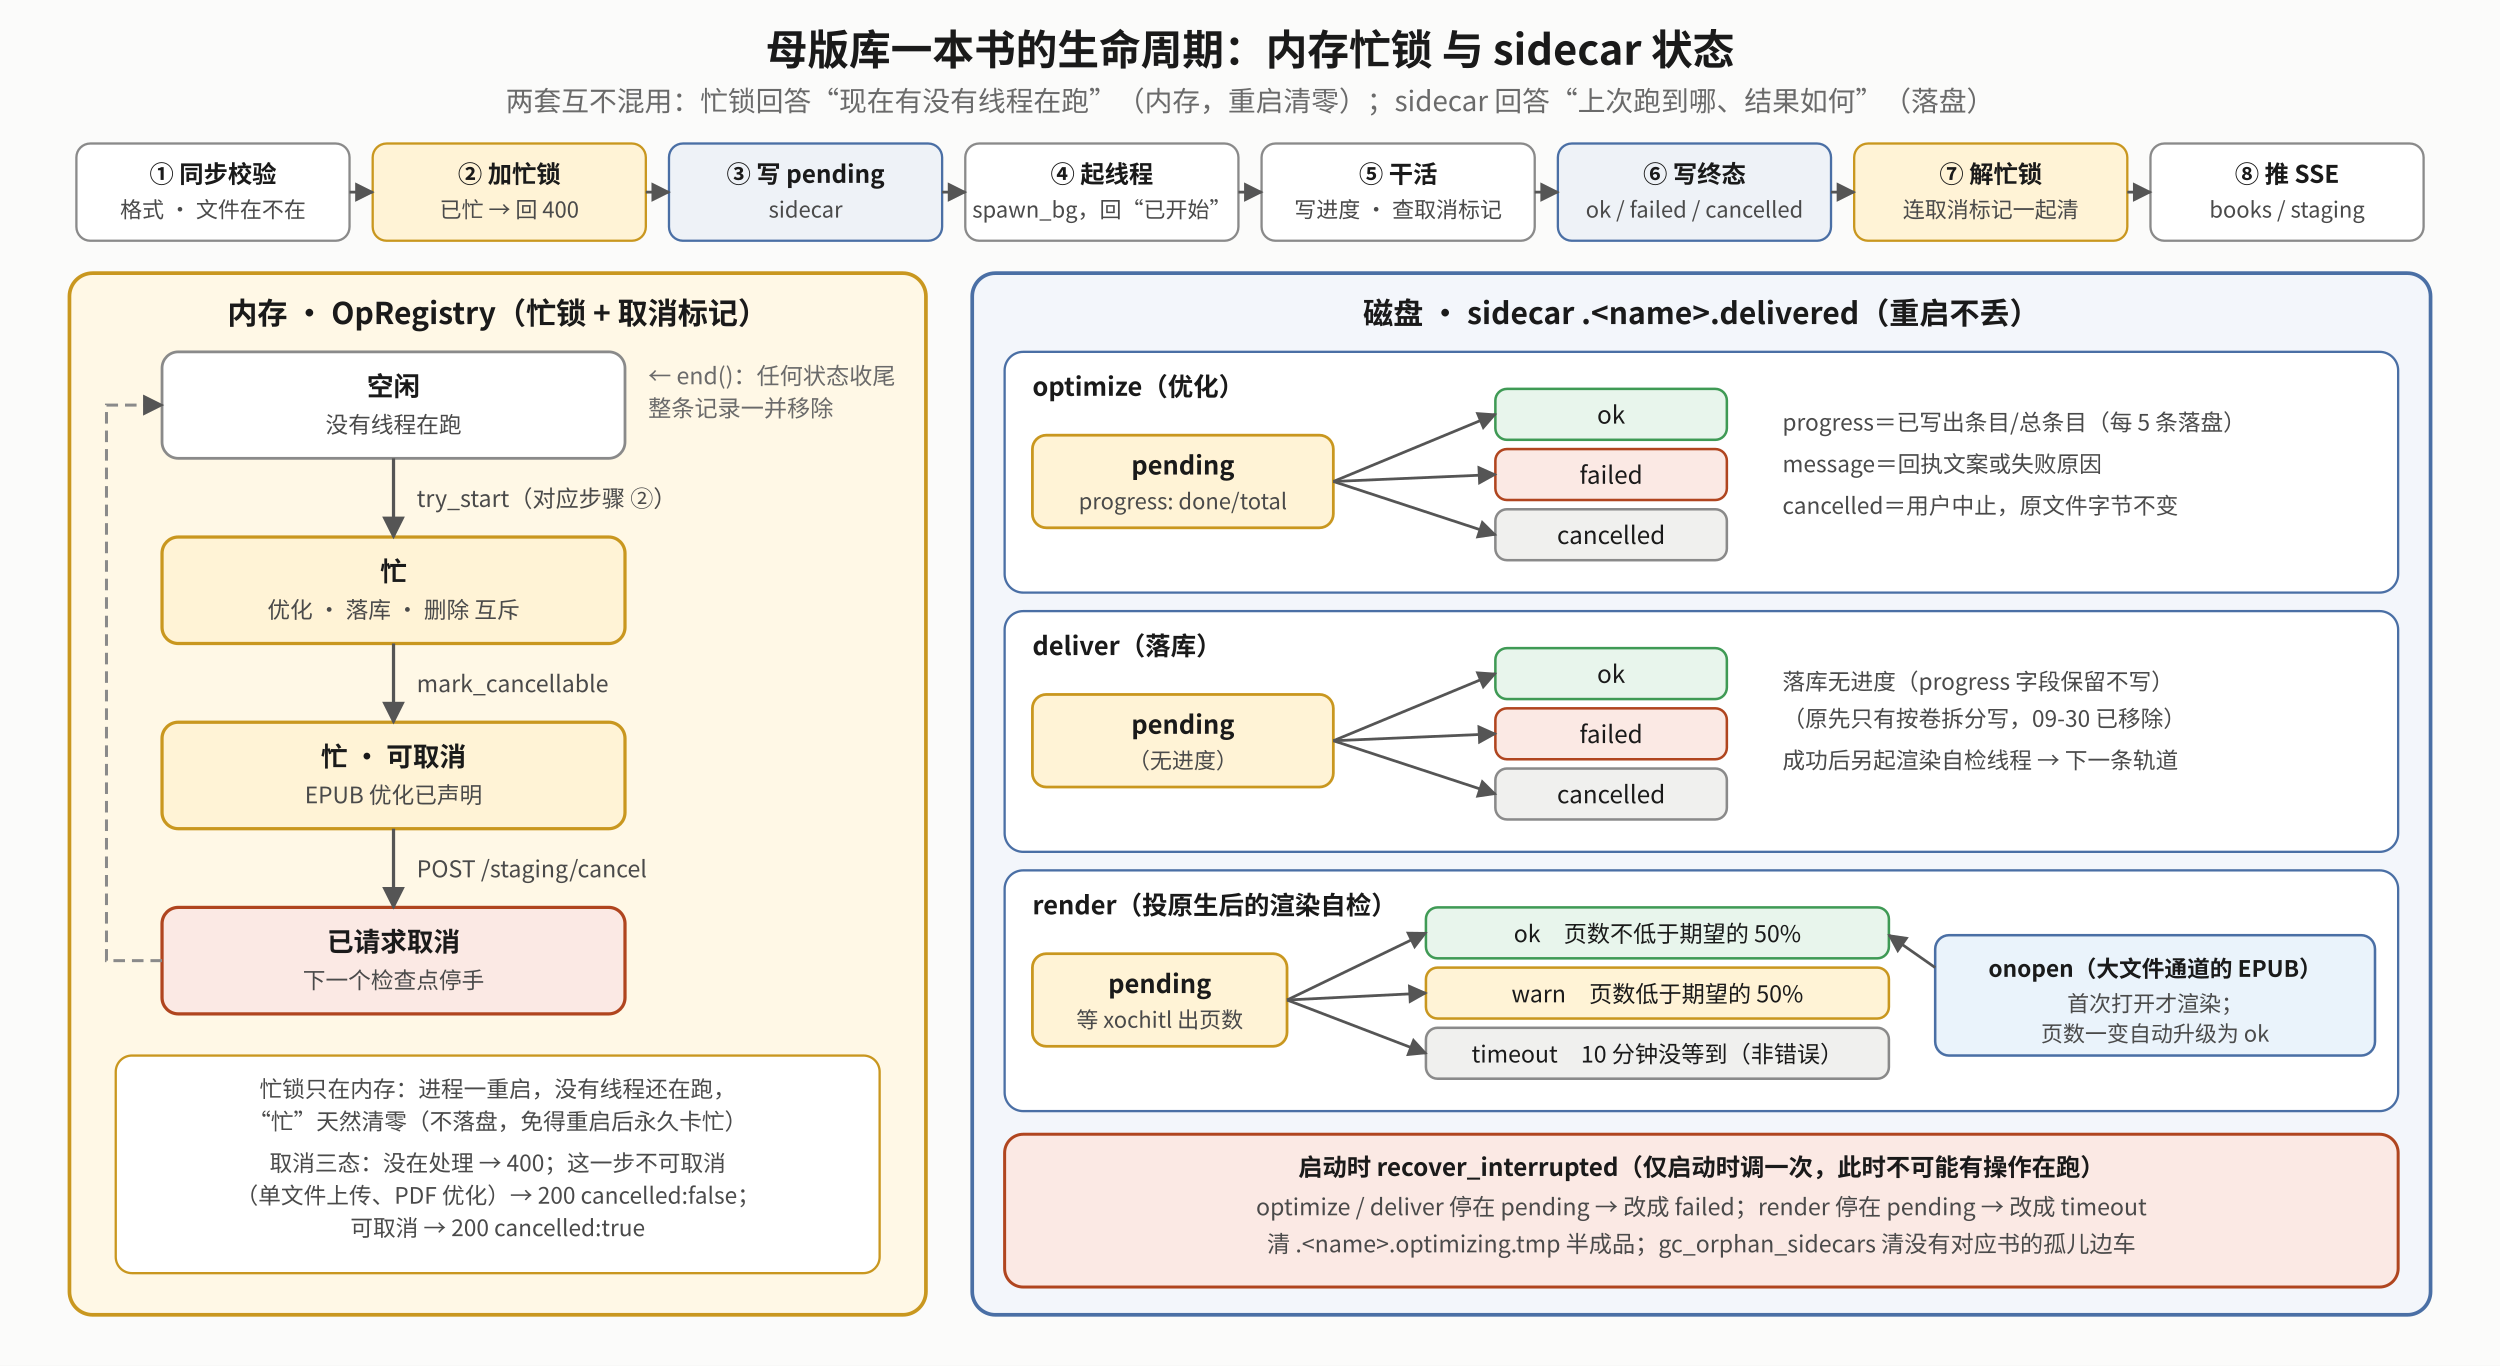
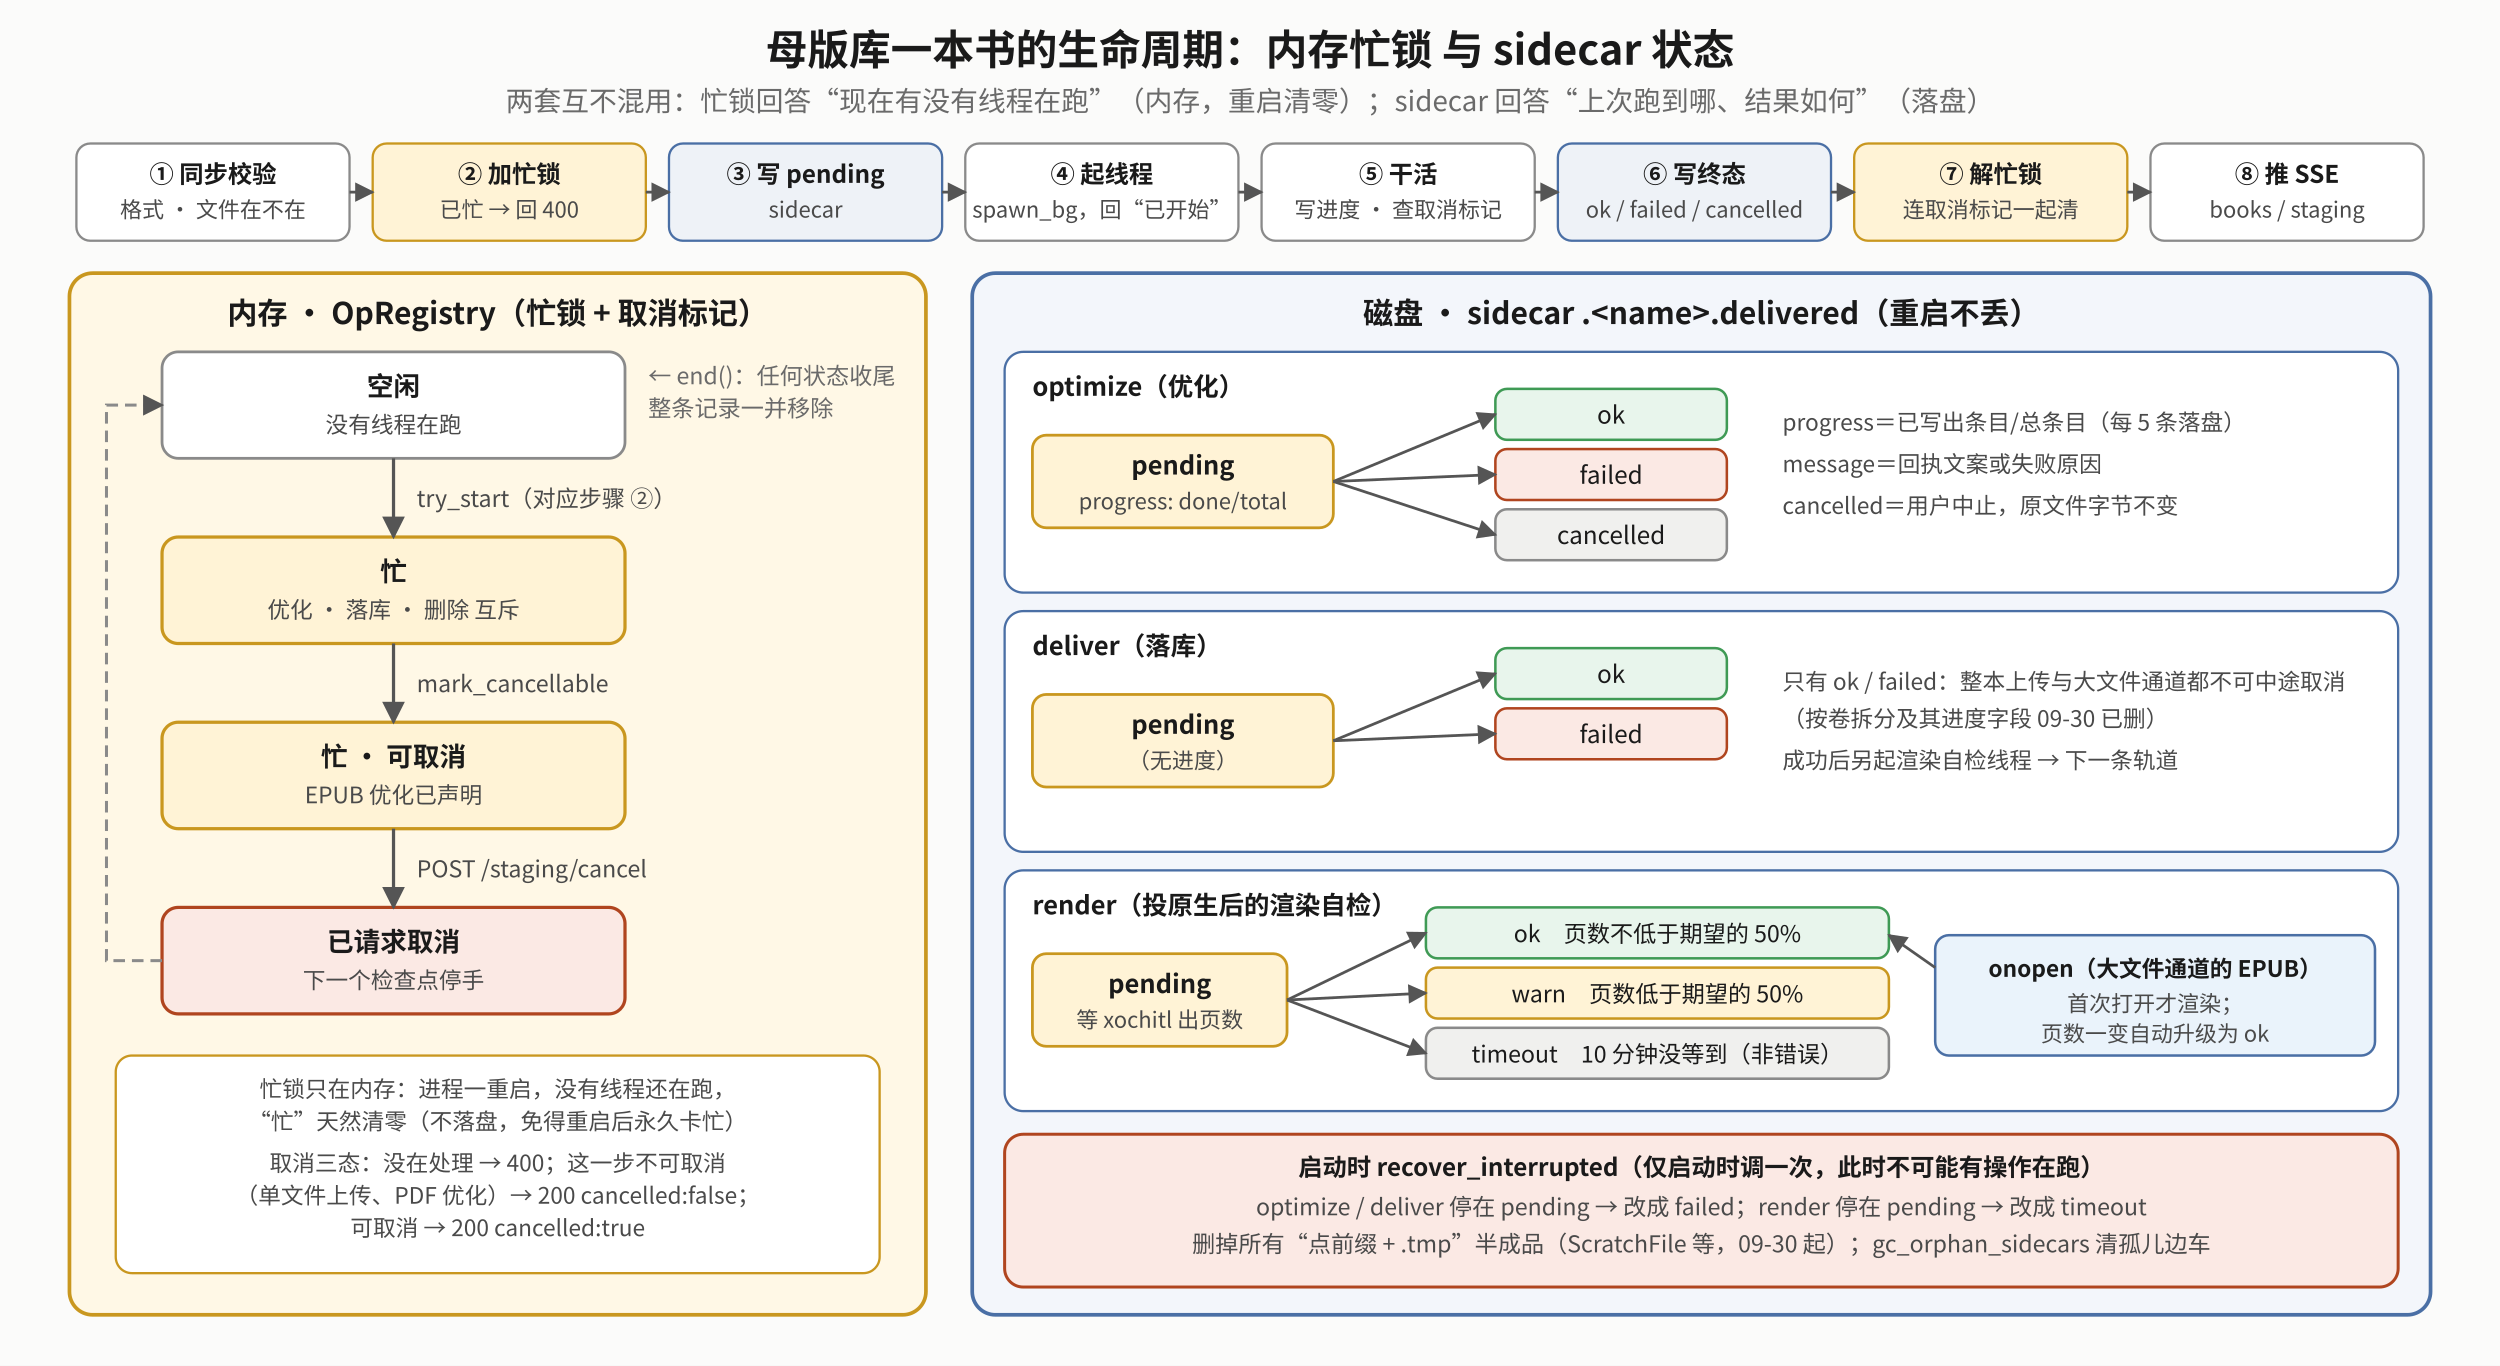
<svg xmlns="http://www.w3.org/2000/svg" viewBox="0 0 1080 590" font-family="Noto Sans CJK SC, sans-serif">
  <defs>
    <marker id="bil-a" viewBox="0 0 10 10" refX="9" refY="5" markerWidth="7" markerHeight="7" orient="auto-start-reverse">
      <path d="M0,0 L10,5 L0,10 z" fill="#555" />
    </marker>
  </defs>
  <rect x="0" y="0" width="1080" height="590" fill="#fbfbfa" />
  <text x="540" y="28" text-anchor="middle" font-size="18" font-weight="bold" fill="#1a1a1a">母版库一本书的生命周期：内存忙锁 与 sidecar 状态</text>
  <text x="540" y="48" text-anchor="middle" font-size="12" fill="#6a6a6a">两套互不混用：忙锁回答“现在有没有线程在跑”（内存，重启清零）；sidecar 回答“上次跑到哪、结果如何”（落盘）</text>
  <rect x="33" y="62" width="118" height="42" rx="6" fill="#ffffff" stroke="#8a8a8a" stroke-width="1" />
  <text x="92" y="79" text-anchor="middle" font-size="10.5" font-weight="bold" fill="#1a1a1a">① 同步校验</text>
  <text x="92" y="94" text-anchor="middle" font-size="9.5" fill="#4a4a4a">格式 · 文件在不在</text>
  <rect x="161" y="62" width="118" height="42" rx="6" fill="#fff3d6" stroke="#c9971f" stroke-width="1" />
  <text x="220" y="79" text-anchor="middle" font-size="10.5" font-weight="bold" fill="#1a1a1a">② 加忙锁</text>
  <text x="220" y="94" text-anchor="middle" font-size="9.5" fill="#4a4a4a">已忙 → 回 400</text>
  <rect x="289" y="62" width="118" height="42" rx="6" fill="#eef2f7" stroke="#4a6fa5" stroke-width="1" />
  <text x="348" y="79" text-anchor="middle" font-size="10.5" font-weight="bold" fill="#1a1a1a">③ 写 pending</text>
  <text x="348" y="94" text-anchor="middle" font-size="9.5" fill="#4a4a4a">sidecar</text>
  <rect x="417" y="62" width="118" height="42" rx="6" fill="#ffffff" stroke="#8a8a8a" stroke-width="1" />
  <text x="476" y="79" text-anchor="middle" font-size="10.5" font-weight="bold" fill="#1a1a1a">④ 起线程</text>
  <text x="476" y="94" text-anchor="middle" font-size="9.5" fill="#4a4a4a">spawn_bg，回“已开始”</text>
  <rect x="545" y="62" width="118" height="42" rx="6" fill="#ffffff" stroke="#8a8a8a" stroke-width="1" />
  <text x="604" y="79" text-anchor="middle" font-size="10.5" font-weight="bold" fill="#1a1a1a">⑤ 干活</text>
  <text x="604" y="94" text-anchor="middle" font-size="9.5" fill="#4a4a4a">写进度 · 查取消标记</text>
  <rect x="673" y="62" width="118" height="42" rx="6" fill="#eef2f7" stroke="#4a6fa5" stroke-width="1" />
  <text x="732" y="79" text-anchor="middle" font-size="10.5" font-weight="bold" fill="#1a1a1a">⑥ 写终态</text>
  <text x="732" y="94" text-anchor="middle" font-size="9.5" fill="#4a4a4a">ok / failed / cancelled</text>
  <rect x="801" y="62" width="118" height="42" rx="6" fill="#fff3d6" stroke="#c9971f" stroke-width="1" />
  <text x="860" y="79" text-anchor="middle" font-size="10.5" font-weight="bold" fill="#1a1a1a">⑦ 解忙锁</text>
  <text x="860" y="94" text-anchor="middle" font-size="9.5" fill="#4a4a4a">连取消标记一起清</text>
  <rect x="929" y="62" width="118" height="42" rx="6" fill="#ffffff" stroke="#8a8a8a" stroke-width="1" />
  <text x="988" y="79" text-anchor="middle" font-size="10.5" font-weight="bold" fill="#1a1a1a">⑧ 推 SSE</text>
  <text x="988" y="94" text-anchor="middle" font-size="9.5" fill="#4a4a4a">books / staging</text>
  <line x1="151" y1="83" x2="161" y2="83" stroke="#555" stroke-width="1.2" marker-end="url(#bil-a)" />
  <line x1="279" y1="83" x2="289" y2="83" stroke="#555" stroke-width="1.2" marker-end="url(#bil-a)" />
  <line x1="407" y1="83" x2="417" y2="83" stroke="#555" stroke-width="1.2" marker-end="url(#bil-a)" />
  <line x1="535" y1="83" x2="545" y2="83" stroke="#555" stroke-width="1.2" marker-end="url(#bil-a)" />
  <line x1="663" y1="83" x2="673" y2="83" stroke="#555" stroke-width="1.2" marker-end="url(#bil-a)" />
  <line x1="791" y1="83" x2="801" y2="83" stroke="#555" stroke-width="1.2" marker-end="url(#bil-a)" />
  <line x1="919" y1="83" x2="929" y2="83" stroke="#555" stroke-width="1.2" marker-end="url(#bil-a)" />
  <rect x="30" y="118" width="370" height="450" rx="10" fill="#fff8e6" stroke="#c9971f" stroke-width="1.6" />
  <text x="215" y="140" text-anchor="middle" font-size="13" font-weight="bold" fill="#1a1a1a">内存 · OpRegistry（忙锁 + 取消标记）</text>
  <rect x="70" y="152" width="200" height="46" rx="7" fill="#ffffff" stroke="#8a8a8a" stroke-width="1.2" />
  <text x="170" y="171" text-anchor="middle" font-size="11.5" font-weight="bold" fill="#1a1a1a">空闲</text>
  <text x="170" y="187" text-anchor="middle" font-size="9.8" fill="#4a4a4a">没有线程在跑</text>
  <rect x="70" y="232" width="200" height="46" rx="7" fill="#fff3d6" stroke="#c9971f" stroke-width="1.4" />
  <text x="170" y="251" text-anchor="middle" font-size="11.5" font-weight="bold" fill="#1a1a1a">忙</text>
  <text x="170" y="267" text-anchor="middle" font-size="9.8" fill="#4a4a4a">优化 · 落库 · 删除 互斥</text>
  <rect x="70" y="312" width="200" height="46" rx="7" fill="#fff3d6" stroke="#c9971f" stroke-width="1.4" />
  <text x="170" y="331" text-anchor="middle" font-size="11.5" font-weight="bold" fill="#1a1a1a">忙 · 可取消</text>
  <text x="170" y="347" text-anchor="middle" font-size="9.8" fill="#4a4a4a">EPUB 优化已声明</text>
  <rect x="70" y="392" width="200" height="46" rx="7" fill="#fbe9e4" stroke="#b0451f" stroke-width="1.4" />
  <text x="170" y="411" text-anchor="middle" font-size="11.5" font-weight="bold" fill="#1a1a1a">已请求取消</text>
  <text x="170" y="427" text-anchor="middle" font-size="9.8" fill="#4a4a4a">下一个检查点停手</text>
  <line x1="170" y1="198" x2="170" y2="232" stroke="#555" stroke-width="1.4" marker-end="url(#bil-a)" />
  <text x="180" y="219" text-anchor="start" font-size="10" fill="#4a4a4a">try_start（对应步骤 ②）</text>
  <line x1="170" y1="278" x2="170" y2="312" stroke="#555" stroke-width="1.4" marker-end="url(#bil-a)" />
  <text x="180" y="299" text-anchor="start" font-size="10" fill="#4a4a4a">mark_cancellable</text>
  <line x1="170" y1="358" x2="170" y2="392" stroke="#555" stroke-width="1.4" marker-end="url(#bil-a)" />
  <text x="180" y="379" text-anchor="start" font-size="10" fill="#4a4a4a">POST /staging/cancel</text>
  <polyline points="70,415 46,415 46,175 70,175" fill="none" stroke="#8a8a8a" stroke-width="1.3" stroke-dasharray="5 3" marker-end="url(#bil-a)" />
  <text x="280" y="166" text-anchor="start" font-size="10" fill="#6a6a6a">← end()：任何状态收尾</text>
  <text x="280" y="180" text-anchor="start" font-size="10" fill="#6a6a6a">整条记录一并移除</text>
  <rect x="50" y="456" width="330" height="94" rx="7" fill="#ffffff" stroke="#c9971f" stroke-width="1" />
  <text x="215" y="474" text-anchor="middle" font-size="9.8" fill="#4a4a4a">忙锁只在内存：进程一重启，没有线程还在跑，</text>
  <text x="215" y="488" text-anchor="middle" font-size="9.8" fill="#4a4a4a">“忙”天然清零（不落盘，免得重启后永久卡忙）</text>
  <text x="215" y="506" text-anchor="middle" font-size="9.8" fill="#4a4a4a">取消三态：没在处理 → 400；这一步不可取消</text>
  <text x="215" y="520" text-anchor="middle" font-size="9.8" fill="#4a4a4a">（单文件上传、PDF 优化）→ 200 cancelled:false；</text>
  <text x="215" y="534" text-anchor="middle" font-size="9.8" fill="#4a4a4a">可取消 → 200 cancelled:true</text>
  <rect x="420" y="118" width="630" height="450" rx="10" fill="#f3f6fb" stroke="#4a6fa5" stroke-width="1.6" />
  <text x="735" y="140" text-anchor="middle" font-size="13" font-weight="bold" fill="#1a1a1a">磁盘 · sidecar .&lt;name&gt;.delivered（重启不丢）</text>
  <rect x="434" y="152" width="602" height="104" rx="8" fill="#ffffff" stroke="#4a6fa5" stroke-width="1" />
  <text x="446" y="171" text-anchor="start" font-size="11" font-weight="bold" fill="#1a1a1a">optimize（优化）</text>
  <rect x="446" y="188" width="130" height="40" rx="6" fill="#fff3d6" stroke="#c9971f" stroke-width="1.2" />
  <text x="511" y="205" text-anchor="middle" font-size="11" font-weight="bold" fill="#1a1a1a">pending</text>
  <text x="511" y="220" text-anchor="middle" font-size="9.5" fill="#4a4a4a">progress: done/total</text>
  <rect x="646" y="168" width="100" height="22" rx="5" fill="#e8f5ec" stroke="#3f9a55" stroke-width="1.1" />
  <text x="696" y="183" text-anchor="middle" font-size="10.5" fill="#1a1a1a">ok</text>
  <rect x="646" y="194" width="100" height="22" rx="5" fill="#fbe9e4" stroke="#b0451f" stroke-width="1.1" />
  <text x="696" y="209" text-anchor="middle" font-size="10.5" fill="#1a1a1a">failed</text>
  <rect x="646" y="220" width="100" height="22" rx="5" fill="#f0f0ee" stroke="#8a8a8a" stroke-width="1.1" />
  <text x="696" y="235" text-anchor="middle" font-size="10.5" fill="#1a1a1a">cancelled</text>
  <line x1="576" y1="208" x2="646" y2="179" stroke="#555" stroke-width="1.2" marker-end="url(#bil-a)" />
  <line x1="576" y1="208" x2="646" y2="205" stroke="#555" stroke-width="1.2" marker-end="url(#bil-a)" />
  <line x1="576" y1="208" x2="646" y2="231" stroke="#555" stroke-width="1.2" marker-end="url(#bil-a)" />
  <text x="770" y="186" text-anchor="start" font-size="9.8" fill="#4a4a4a">progress＝已写出条目/总条目（每 5 条落盘）</text>
  <text x="770" y="204" text-anchor="start" font-size="9.8" fill="#4a4a4a">message＝回执文案或失败原因</text>
  <text x="770" y="222" text-anchor="start" font-size="9.8" fill="#4a4a4a">cancelled＝用户中止，原文件字节不变</text>
  <rect x="434" y="264" width="602" height="104" rx="8" fill="#ffffff" stroke="#4a6fa5" stroke-width="1" />
  <text x="446" y="283" text-anchor="start" font-size="11" font-weight="bold" fill="#1a1a1a">deliver（落库）</text>
  <rect x="446" y="300" width="130" height="40" rx="6" fill="#fff3d6" stroke="#c9971f" stroke-width="1.2" />
  <text x="511" y="317" text-anchor="middle" font-size="11" font-weight="bold" fill="#1a1a1a">pending</text>
  <text x="511" y="332" text-anchor="middle" font-size="9.5" fill="#4a4a4a">（无进度）</text>
  <rect x="646" y="280" width="100" height="22" rx="5" fill="#e8f5ec" stroke="#3f9a55" stroke-width="1.1" />
  <text x="696" y="295" text-anchor="middle" font-size="10.5" fill="#1a1a1a">ok</text>
  <rect x="646" y="306" width="100" height="22" rx="5" fill="#fbe9e4" stroke="#b0451f" stroke-width="1.1" />
  <text x="696" y="321" text-anchor="middle" font-size="10.5" fill="#1a1a1a">failed</text>
-   <rect x="646" y="332" width="100" height="22" rx="5" fill="#f0f0ee" stroke="#8a8a8a" stroke-width="1.1" />
-   <text x="696" y="347" text-anchor="middle" font-size="10.5" fill="#1a1a1a">cancelled</text>
  <line x1="576" y1="320" x2="646" y2="291" stroke="#555" stroke-width="1.2" marker-end="url(#bil-a)" />
  <line x1="576" y1="320" x2="646" y2="317" stroke="#555" stroke-width="1.2" marker-end="url(#bil-a)" />
-   <line x1="576" y1="320" x2="646" y2="343" stroke="#555" stroke-width="1.2" marker-end="url(#bil-a)" />
-   <text x="770" y="298" text-anchor="start" font-size="9.8" fill="#4a4a4a">落库无进度（progress 字段保留不写）</text>
-   <text x="770" y="314" text-anchor="start" font-size="9.8" fill="#4a4a4a">（原先只有按卷拆分写，09-30 已移除）</text>
+   <text x="770" y="298" text-anchor="start" font-size="9.8" fill="#4a4a4a">只有 ok / failed：整本上传与大文件通道都不可中途取消</text>
+   <text x="770" y="314" text-anchor="start" font-size="9.8" fill="#4a4a4a">（按卷拆分及其进度字段 09-30 已删）</text>
  <text x="770" y="332" text-anchor="start" font-size="9.8" fill="#4a4a4a">成功后另起渲染自检线程 → 下一条轨道</text>
  <rect x="434" y="376" width="602" height="104" rx="8" fill="#ffffff" stroke="#4a6fa5" stroke-width="1" />
  <text x="446" y="395" text-anchor="start" font-size="11" font-weight="bold" fill="#1a1a1a">render（投原生后的渲染自检）</text>
  <rect x="446" y="412" width="110" height="40" rx="6" fill="#fff3d6" stroke="#c9971f" stroke-width="1.2" />
  <text x="501" y="429" text-anchor="middle" font-size="11" font-weight="bold" fill="#1a1a1a">pending</text>
  <text x="501" y="444" text-anchor="middle" font-size="9.5" fill="#4a4a4a">等 xochitl 出页数</text>
  <rect x="616" y="392" width="200" height="22" rx="5" fill="#e8f5ec" stroke="#3f9a55" stroke-width="1.1" />
  <text x="716" y="407" text-anchor="middle" font-size="10" fill="#1a1a1a">ok　页数不低于期望的 50%</text>
  <rect x="616" y="418" width="200" height="22" rx="5" fill="#fff3d6" stroke="#c9971f" stroke-width="1.1" />
  <text x="716" y="433" text-anchor="middle" font-size="10" fill="#1a1a1a">warn　页数低于期望的 50%</text>
  <rect x="616" y="444" width="200" height="22" rx="5" fill="#f0f0ee" stroke="#8a8a8a" stroke-width="1.1" />
  <text x="716" y="459" text-anchor="middle" font-size="10" fill="#1a1a1a">timeout　10 分钟没等到（非错误）</text>
  <line x1="556" y1="432" x2="616" y2="403" stroke="#555" stroke-width="1.2" marker-end="url(#bil-a)" />
  <line x1="556" y1="432" x2="616" y2="429" stroke="#555" stroke-width="1.2" marker-end="url(#bil-a)" />
  <line x1="556" y1="432" x2="616" y2="455" stroke="#555" stroke-width="1.2" marker-end="url(#bil-a)" />
  <rect x="836" y="404" width="190" height="52" rx="6" fill="#eaf3fb" stroke="#4a6fa5" stroke-width="1.1" />
  <text x="931" y="422" text-anchor="middle" font-size="9.8" font-weight="bold" fill="#1a1a1a">onopen（大文件通道的 EPUB）</text>
  <text x="931" y="437" text-anchor="middle" font-size="9.5" fill="#4a4a4a">首次打开才渲染；</text>
  <text x="931" y="450" text-anchor="middle" font-size="9.5" fill="#4a4a4a">页数一变自动升级为 ok</text>
  <line x1="836" y1="418" x2="816" y2="404" stroke="#555" stroke-width="1.2" marker-end="url(#bil-a)" />
  <rect x="434" y="490" width="602" height="66" rx="8" fill="#fbe9e4" stroke="#b0451f" stroke-width="1.3" />
  <text x="735" y="508" text-anchor="middle" font-size="10.5" font-weight="bold" fill="#1a1a1a">启动时 recover_interrupted（仅启动时调一次，此时不可能有操作在跑）</text>
  <text x="735" y="525" text-anchor="middle" font-size="10" fill="#4a4a4a">optimize / deliver 停在 pending → 改成 failed；render 停在 pending → 改成 timeout</text>
-   <text x="735" y="541" text-anchor="middle" font-size="10" fill="#4a4a4a">清 .&lt;name&gt;.optimizing.tmp 半成品；gc_orphan_sidecars 清没有对应书的孤儿边车</text>
+   <text x="735" y="541" text-anchor="middle" font-size="10" fill="#4a4a4a">删掉所有“点前缀 + .tmp”半成品（ScratchFile 等，09-30 起）；gc_orphan_sidecars 清孤儿边车</text>
</svg>
